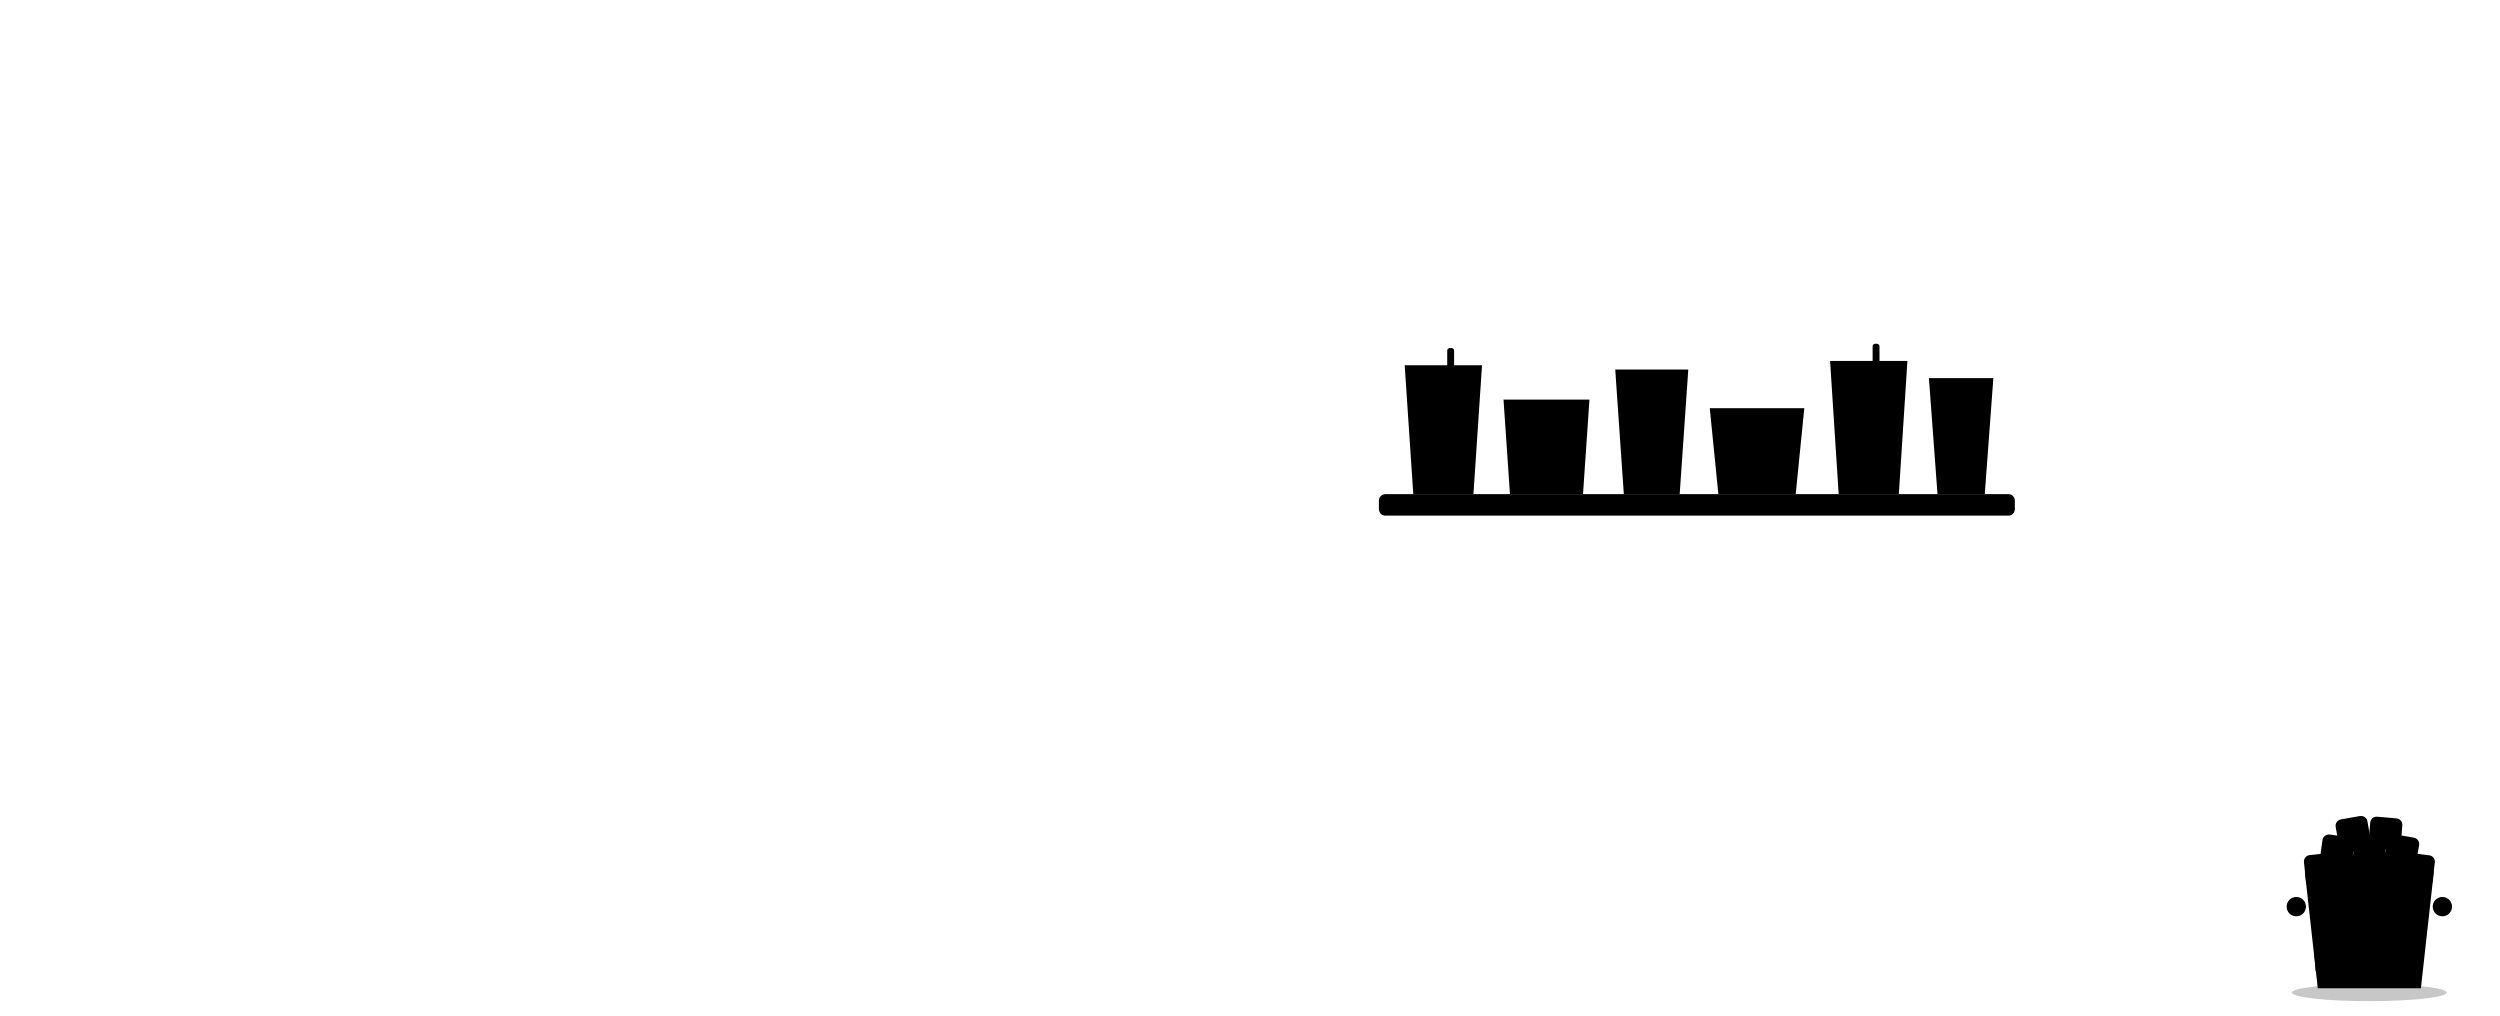
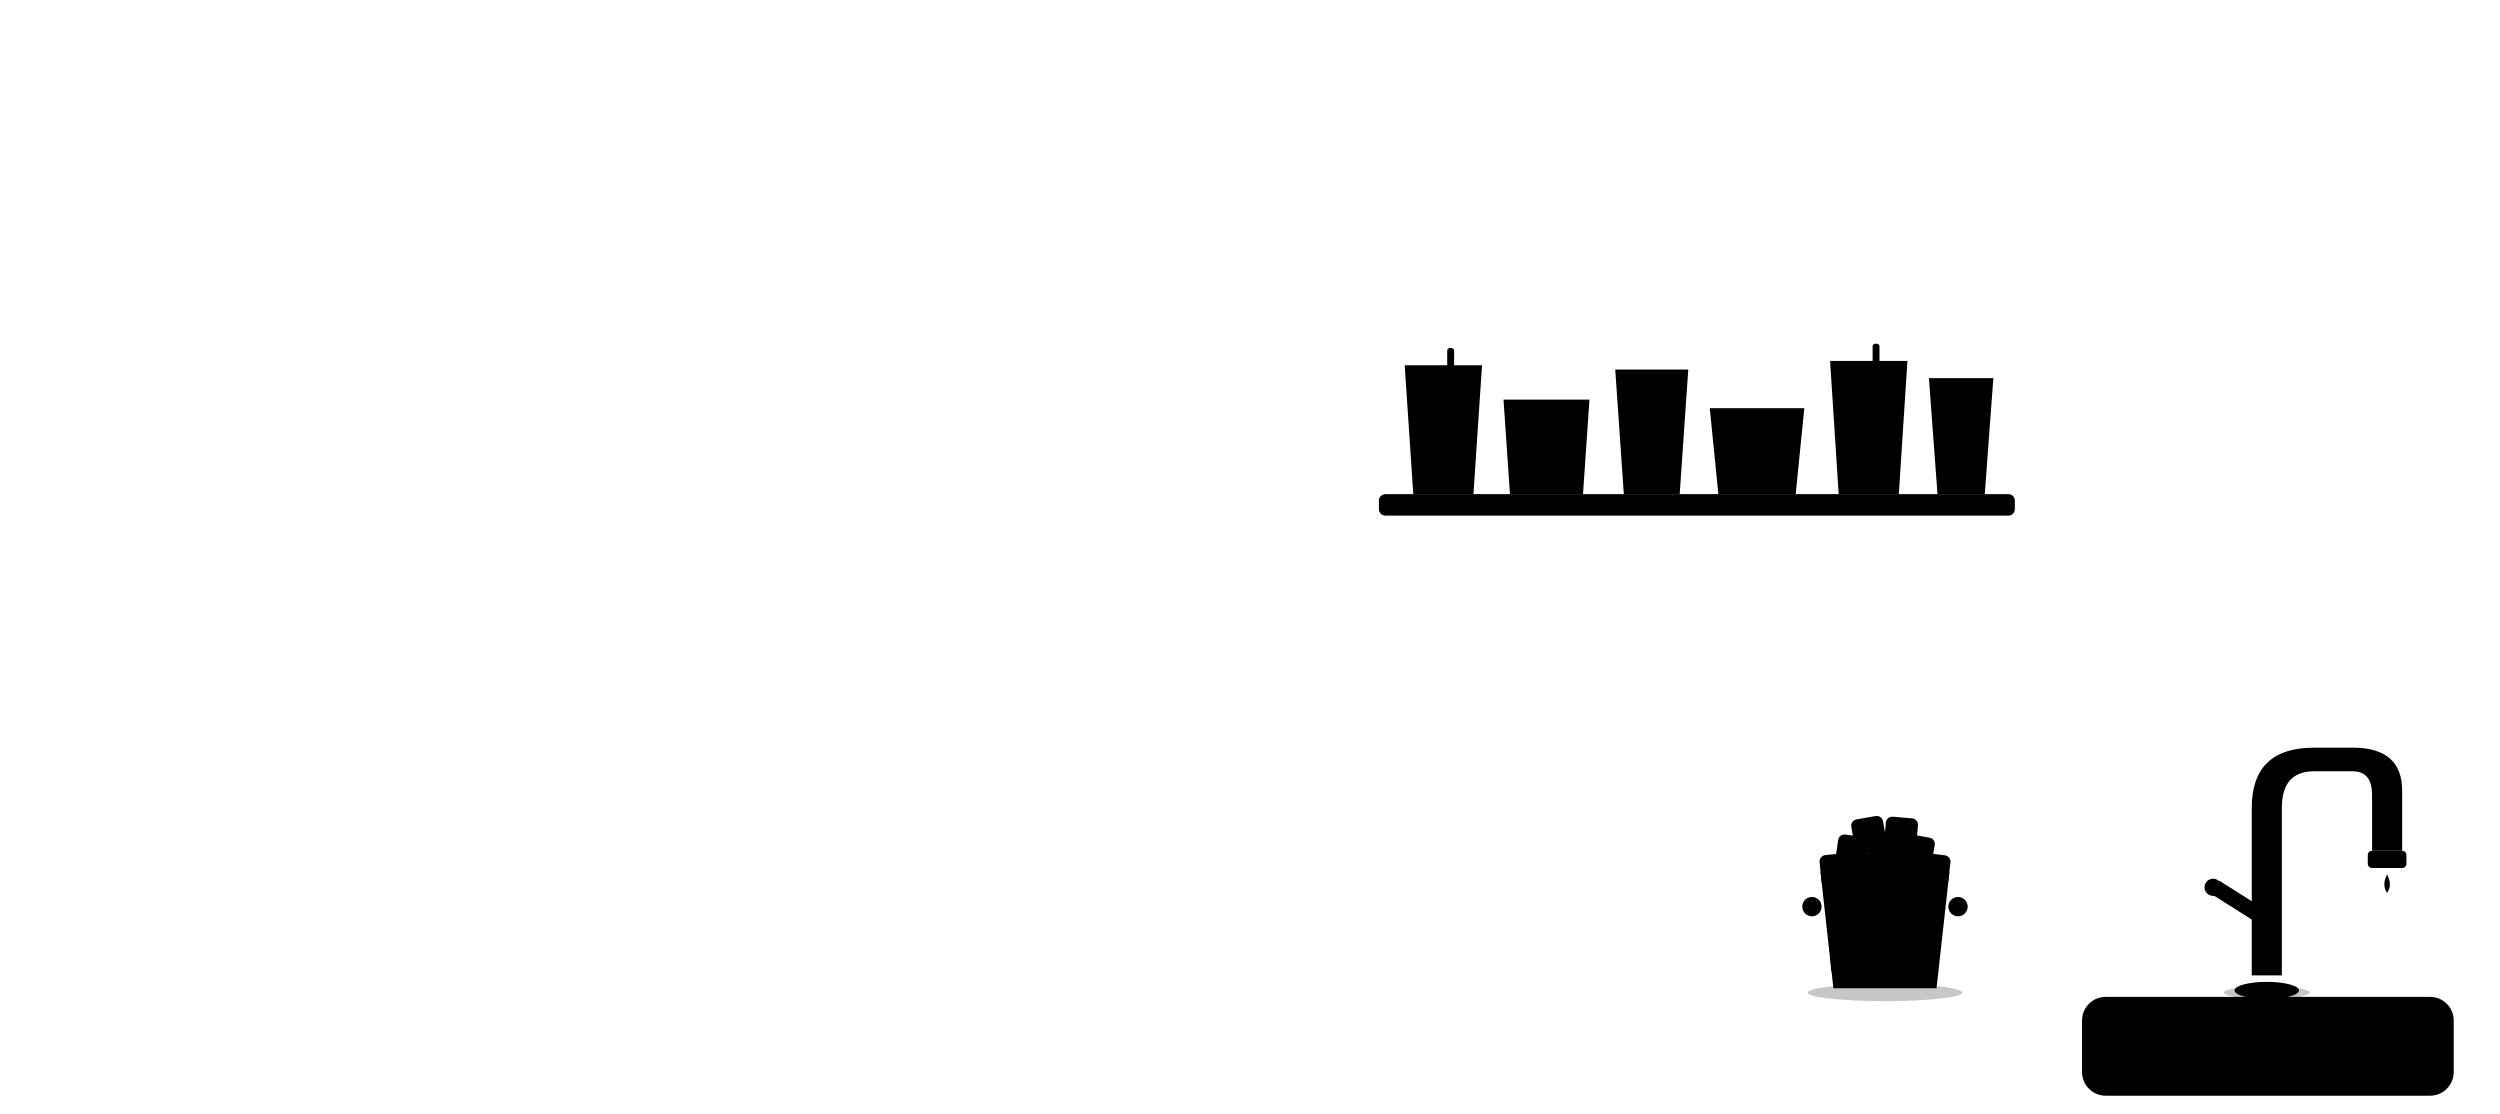
- <svg xmlns="http://www.w3.org/2000/svg" viewBox="0 0 1280 520" data-part="decor" data-scale="1.1">
+ <svg xmlns="http://www.w3.org/2000/svg" viewBox="0 0 1280 570" data-part="decor" data-scale="1.1">
  <g stroke="{{INK}}" stroke-linejoin="round" stroke-linecap="round">
    <g data-wrap="glassShelf" transform="translate(706 176) scale(1.1) translate(-706 -176)">
      <g data-item="glassShelf" data-box="706 176 296 80">
        <rect x="706" y="246" width="296" height="10" rx="3" fill="{{WOOD}}" stroke-width="{{M}}" />
        <path d="M712 249H996" fill="none" stroke="{{WOOD_HI}}" stroke-width="{{D}}" />
        <g data-glass="shelfGlass1" data-inner="719.40 187.40 33.20 57.20">
          <path data-layer="back" d="M718 186L754 186L750 246L722 246Z" fill="{{GLASS}}" stroke="none" />
          <path data-layer="liquid" d="M722.12 208.8L749.88 208.8L747.57 243.4L724.43 243.4Z" fill="{{MUSTARD}}" stroke="none" />
          <rect data-layer="straw" x="737.8" y="178" width="3.2" height="63" rx="1.2" fill="{{TERRA}}" stroke-width="{{D}}" />
          <path data-layer="outline" d="M718 186L754 186L750 246L722 246Z" fill="none" stroke-width="{{M}}" />
          <path data-layer="shine" d="M722 192L725 240" fill="none" stroke="{{HILITE}}" stroke-opacity=".75" stroke-width="{{M}}" />
        </g>
        <g data-glass="shelfGlass2" data-inner="765.40 203.40 37.20 41.20">
          <path data-layer="back" d="M764 202L804 202L801 246L767 246Z" fill="{{GLASS}}" stroke="none" />
          <path data-layer="outline" d="M764 202L804 202L801 246L767 246Z" fill="none" stroke-width="{{M}}" />
          <path data-layer="shine" d="M768 208L770 240" fill="none" stroke="{{HILITE}}" stroke-opacity=".75" stroke-width="{{M}}" />
        </g>
        <g data-glass="shelfGlass3" data-inner="817.40 189.40 31.20 55.20">
          <path data-layer="back" d="M816 188L850 188L846 246L820 246Z" fill="{{GLASS}}" stroke="none" />
          <path data-layer="liquid" d="M820.12 210.04L845.88 210.04L843.58 243.4L822.42 243.4Z" fill="{{PINK}}" stroke="none" />
          <path data-layer="outline" d="M816 188L850 188L846 246L820 246Z" fill="none" stroke-width="{{M}}" />
          <path data-layer="shine" d="M820 194L823 240" fill="none" stroke="{{HILITE}}" stroke-opacity=".75" stroke-width="{{M}}" />
        </g>
        <g data-glass="shelfGlass4" data-inner="861.40 207.40 41.20 37.20">
          <path data-layer="back" d="M860 206L904 206L900 246L864 246Z" fill="{{GLASS}}" stroke="none" />
          <path data-layer="outline" d="M860 206L904 206L900 246L864 246Z" fill="none" stroke-width="{{M}}" />
          <path data-layer="shine" d="M864 212L867 240" fill="none" stroke="{{HILITE}}" stroke-opacity=".75" stroke-width="{{M}}" />
        </g>
        <g data-glass="shelfGlass5" data-inner="917.40 185.40 33.20 59.20">
          <path data-layer="back" d="M916 184L952 184L948 246L920 246Z" fill="{{GLASS}}" stroke="none" />
          <path data-layer="liquid" d="M920.12 207.56L947.88 207.56L945.57 243.4L922.43 243.4Z" fill="{{SAGE_LT}}" stroke="none" />
          <rect data-layer="straw" x="935.8" y="176" width="3.2" height="65" rx="1.2" fill="{{MUSTARD}}" stroke-width="{{D}}" />
          <path data-layer="outline" d="M916 184L952 184L948 246L920 246Z" fill="none" stroke-width="{{M}}" />
          <path data-layer="shine" d="M920 190L923 240" fill="none" stroke="{{HILITE}}" stroke-opacity=".75" stroke-width="{{M}}" />
        </g>
        <g data-glass="shelfGlass6" data-inner="963.40 193.40 27.20 51.20">
          <path data-layer="back" d="M962 192L992 192L988 246L966 246Z" fill="{{GLASS}}" stroke="none" />
          <path data-layer="outline" d="M962 192L992 192L988 246L966 246Z" fill="none" stroke-width="{{M}}" />
          <path data-layer="shine" d="M966 198L969 240" fill="none" stroke="{{HILITE}}" stroke-opacity=".75" stroke-width="{{M}}" />
        </g>
      </g>
    </g>
-     <g data-wrap="iceBucket" transform="translate(1168 506) scale(1.1) translate(-1182 -506)">
+     <g data-wrap="iceBucket" transform="translate(920 506) scale(1.1) translate(-1182 -506)">
      <ellipse cx="1223" cy="508" rx="36" ry="4" fill="{{SHADOW}}" fill-opacity=".22" stroke="none" />
      <g data-item="iceBucket" data-box="1183 425 79 81">
        <g data-bucket="A" data-rim="1193 447 60 10">
          <circle cx="1189" cy="468" r="4.5" fill="{{STEEL_HI}}" stroke-width="{{D}}" />
          <circle cx="1257" cy="468" r="4.5" fill="{{STEEL_HI}}" stroke-width="{{D}}" />
          <ellipse cx="1223" cy="452" rx="30" ry="5" fill="{{STEEL_HI}}" stroke-width="{{M}}" />
          <ellipse cx="1223" cy="452.4" rx="27" ry="3.2" fill="{{STEEL_SH}}" stroke-width="{{D}}" />
          <rect data-ice="1" x="1193" y="443.5" width="15" height="15" rx="3" fill="{{GLASS}}" stroke-width="{{D}}" transform="rotate(-6 1200.5 451)" />
          <path d="M1195.4 446.9L1195.4 452" fill="none" stroke="{{PAPER}}" stroke-width="{{D}}" transform="rotate(-6 1200.5 451)" />
          <rect data-ice="1" x="1208" y="443.5" width="15" height="15" rx="3" fill="{{GLASS}}" stroke-width="{{D}}" transform="rotate(4 1215.5 451)" />
          <path d="M1210.4 446.9L1210.4 452" fill="none" stroke="{{PAPER}}" stroke-width="{{D}}" transform="rotate(4 1215.5 451)" />
          <rect data-ice="1" x="1223" y="443.5" width="15" height="15" rx="3" fill="{{GLASS}}" stroke-width="{{D}}" transform="rotate(-9 1230.5 451)" />
          <path d="M1225.4 446.9L1225.4 452" fill="none" stroke="{{PAPER}}" stroke-width="{{D}}" transform="rotate(-9 1230.5 451)" />
          <rect data-ice="1" x="1238" y="443.5" width="15" height="15" rx="3" fill="{{GLASS}}" stroke-width="{{D}}" transform="rotate(7 1245.5 451)" />
          <path d="M1240.4 446.9L1240.4 452" fill="none" stroke="{{PAPER}}" stroke-width="{{D}}" transform="rotate(7 1245.5 451)" />
          <rect data-ice="1" x="1200.5" y="435" width="15" height="15" rx="3" fill="{{GLASS}}" stroke-width="{{D}}" transform="rotate(8 1208 442.5)" />
          <path d="M1202.9 438.4L1202.9 443.5" fill="none" stroke="{{PAPER}}" stroke-width="{{D}}" transform="rotate(8 1208 442.5)" />
          <rect data-ice="1" x="1215.5" y="435" width="15" height="15" rx="3" fill="{{GLASS}}" stroke-width="{{D}}" transform="rotate(-5 1223 442.5)" />
          <path d="M1217.9 438.4L1217.9 443.5" fill="none" stroke="{{PAPER}}" stroke-width="{{D}}" transform="rotate(-5 1223 442.5)" />
          <rect data-ice="1" x="1230.5" y="435" width="15" height="15" rx="3" fill="{{GLASS}}" stroke-width="{{D}}" transform="rotate(10 1238 442.5)" />
          <path d="M1232.9 438.4L1232.9 443.5" fill="none" stroke="{{PAPER}}" stroke-width="{{D}}" transform="rotate(10 1238 442.5)" />
          <rect data-ice="1" x="1208" y="426.5" width="15" height="15" rx="3" fill="{{GLASS}}" stroke-width="{{D}}" transform="rotate(-10 1215.5 434)" />
          <path d="M1210.4 429.9L1210.4 435" fill="none" stroke="{{PAPER}}" stroke-width="{{D}}" transform="rotate(-10 1215.5 434)" />
          <rect data-ice="1" x="1223" y="426.5" width="15" height="15" rx="3" fill="{{GLASS}}" stroke-width="{{D}}" transform="rotate(5 1230.5 434)" />
          <path d="M1225.4 429.9L1225.4 435" fill="none" stroke="{{PAPER}}" stroke-width="{{D}}" transform="rotate(5 1230.5 434)" />
          <g data-front="1">
            <path d="M1193 452A30 5 0 0 0 1253 452L1247 506H1199Z" fill="{{STEEL_HI}}" stroke-width="{{M}}" />
            <path d="M1197 484H1245L1246 498H1198Z" fill="{{GLASS_DP}}" stroke="none" />
            <path d="M1196 486H1245" fill="none" stroke="{{STEEL_SH}}" stroke-width="{{D}}" />
            <path d="M1197 496H1246" fill="none" stroke="{{STEEL_SH}}" stroke-width="{{D}}" />
            <path d="M1198 460L1202 500" fill="none" stroke="{{HILITE}}" stroke-opacity="0.7" stroke-width="{{M}}" />
            <path data-drop="1" d="M1206 466.2Q1204.2 468.6 1206 469.8Q1207.8 468.6 1206 466.2Z" fill="{{GLASS}}" stroke="{{GLASS_DP}}" stroke-width="{{D}}" />
            <path data-drop="1" d="M1217 474.2Q1215.2 476.6 1217 477.8Q1218.8 476.6 1217 474.2Z" fill="{{GLASS}}" stroke="{{GLASS_DP}}" stroke-width="{{D}}" />
            <path data-drop="1" d="M1237 464.2Q1235.2 466.6 1237 467.8Q1238.8 466.6 1237 464.2Z" fill="{{GLASS}}" stroke="{{GLASS_DP}}" stroke-width="{{D}}" />
          </g>
          <g data-tongs="1230 438 1249 450">
            <path d="M1230 438L1249 450" fill="none" stroke="{{STEEL_SH}}" stroke-width="{{M}}" />
            <path d="M1230 440.6L1249 451.4" fill="none" stroke="{{STEEL}}" stroke-width="{{D}}" />
            <ellipse cx="1229" cy="439" rx="2.4" ry="2" fill="{{STEEL}}" stroke-width="{{D}}" />
          </g>
        </g>
      </g>
    </g>
+     <g data-wrap="sink" transform="translate(1066 506) scale(1.1) translate(-1000 -506)">
+       <g data-item="sink" data-box="1000 394 173 162">
+         <ellipse cx="1086" cy="508" rx="20" ry="3" fill="{{SHADOW}}" fill-opacity=".22" stroke="none" />
+         <rect x="1000" y="510" width="173" height="46" rx="11" fill="{{STEEL_HI}}" stroke-width="{{M}}" />
+         <rect x="1008" y="516" width="157" height="33" rx="7" fill="{{DARK}}" stroke-width="{{D}}" />
+         <path d="M1011 523Q1011 519 1015 519H1158Q1162 519 1162 523V527H1011Z" fill="{{STEEL_SH}}" stroke="none" />
+         <ellipse cx="1086" cy="539" rx="9" ry="3" fill="{{STEEL_SH}}" stroke-width="{{D}}" />
+         <ellipse cx="1086" cy="539" rx="3.5" ry="1.2" fill="{{DARK}}" stroke-width="{{D}}" />
+         <path d="M1010 513H1150" fill="none" stroke="{{HILITE}}" stroke-opacity="0.7" stroke-width="{{M}}" />
+         <path d="M1004 520V544" fill="none" stroke="{{HILITE}}" stroke-opacity="0.6" stroke-width="{{D}}" />
+         <path d="M1006 552H1167" fill="none" stroke="{{STEEL_SH}}" stroke-width="{{D}}" />
+         <ellipse cx="1086" cy="507" rx="15" ry="4" fill="{{STEEL_HI}}" stroke-width="{{M}}" />
+         <path d="M1079 500V422Q1079 394 1108 394H1126Q1149 394 1149 414V442H1135V416Q1135 405 1126 405H1108Q1093 405 1093 422V500Z" fill="{{STEEL}}" stroke-width="{{M}}" />
+         <path d="M1083 424V496" fill="none" stroke="{{HILITE}}" stroke-opacity="0.6" stroke-width="{{M}}" />
+         <rect x="1133" y="442" width="18" height="8" rx="2" fill="{{STEEL_SH}}" stroke-width="{{D}}" />
+         <path d="M1079 474L1060 462L1064 456L1083 468Z" fill="{{STEEL_SH}}" stroke-width="{{D}}" />
+         <circle cx="1061" cy="459" r="4" fill="{{STEEL_HI}}" stroke-width="{{D}}" />
+         <path data-drop="1" d="M1142 453Q1139.4 458 1142 461.6Q1144.6 458 1142 453Z" fill="{{GLASS}}" stroke="{{GLASS_DP}}" stroke-width="{{D}}" />
+       </g>
+     </g>
  </g>
</svg>
